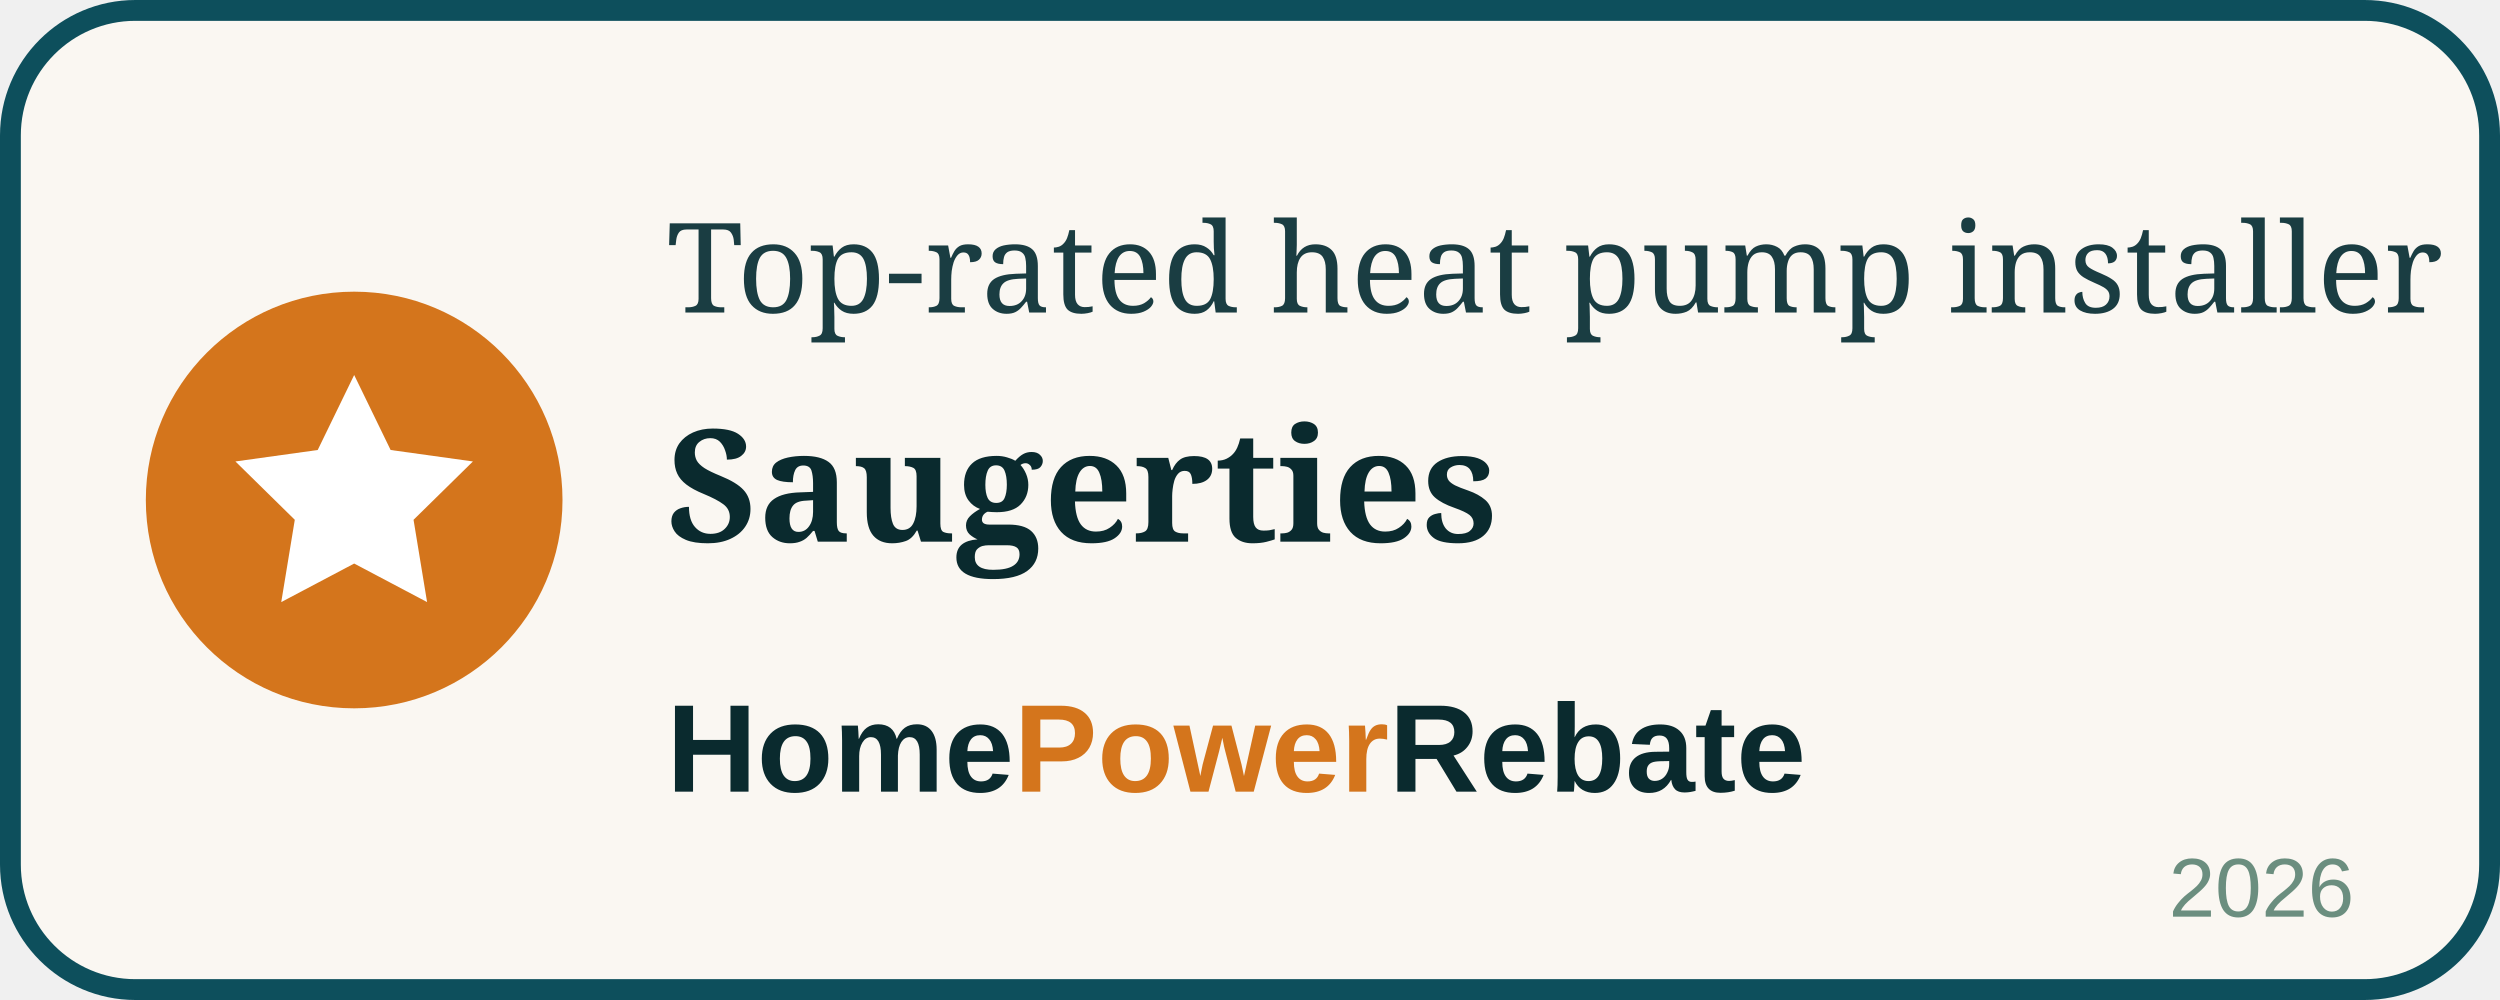
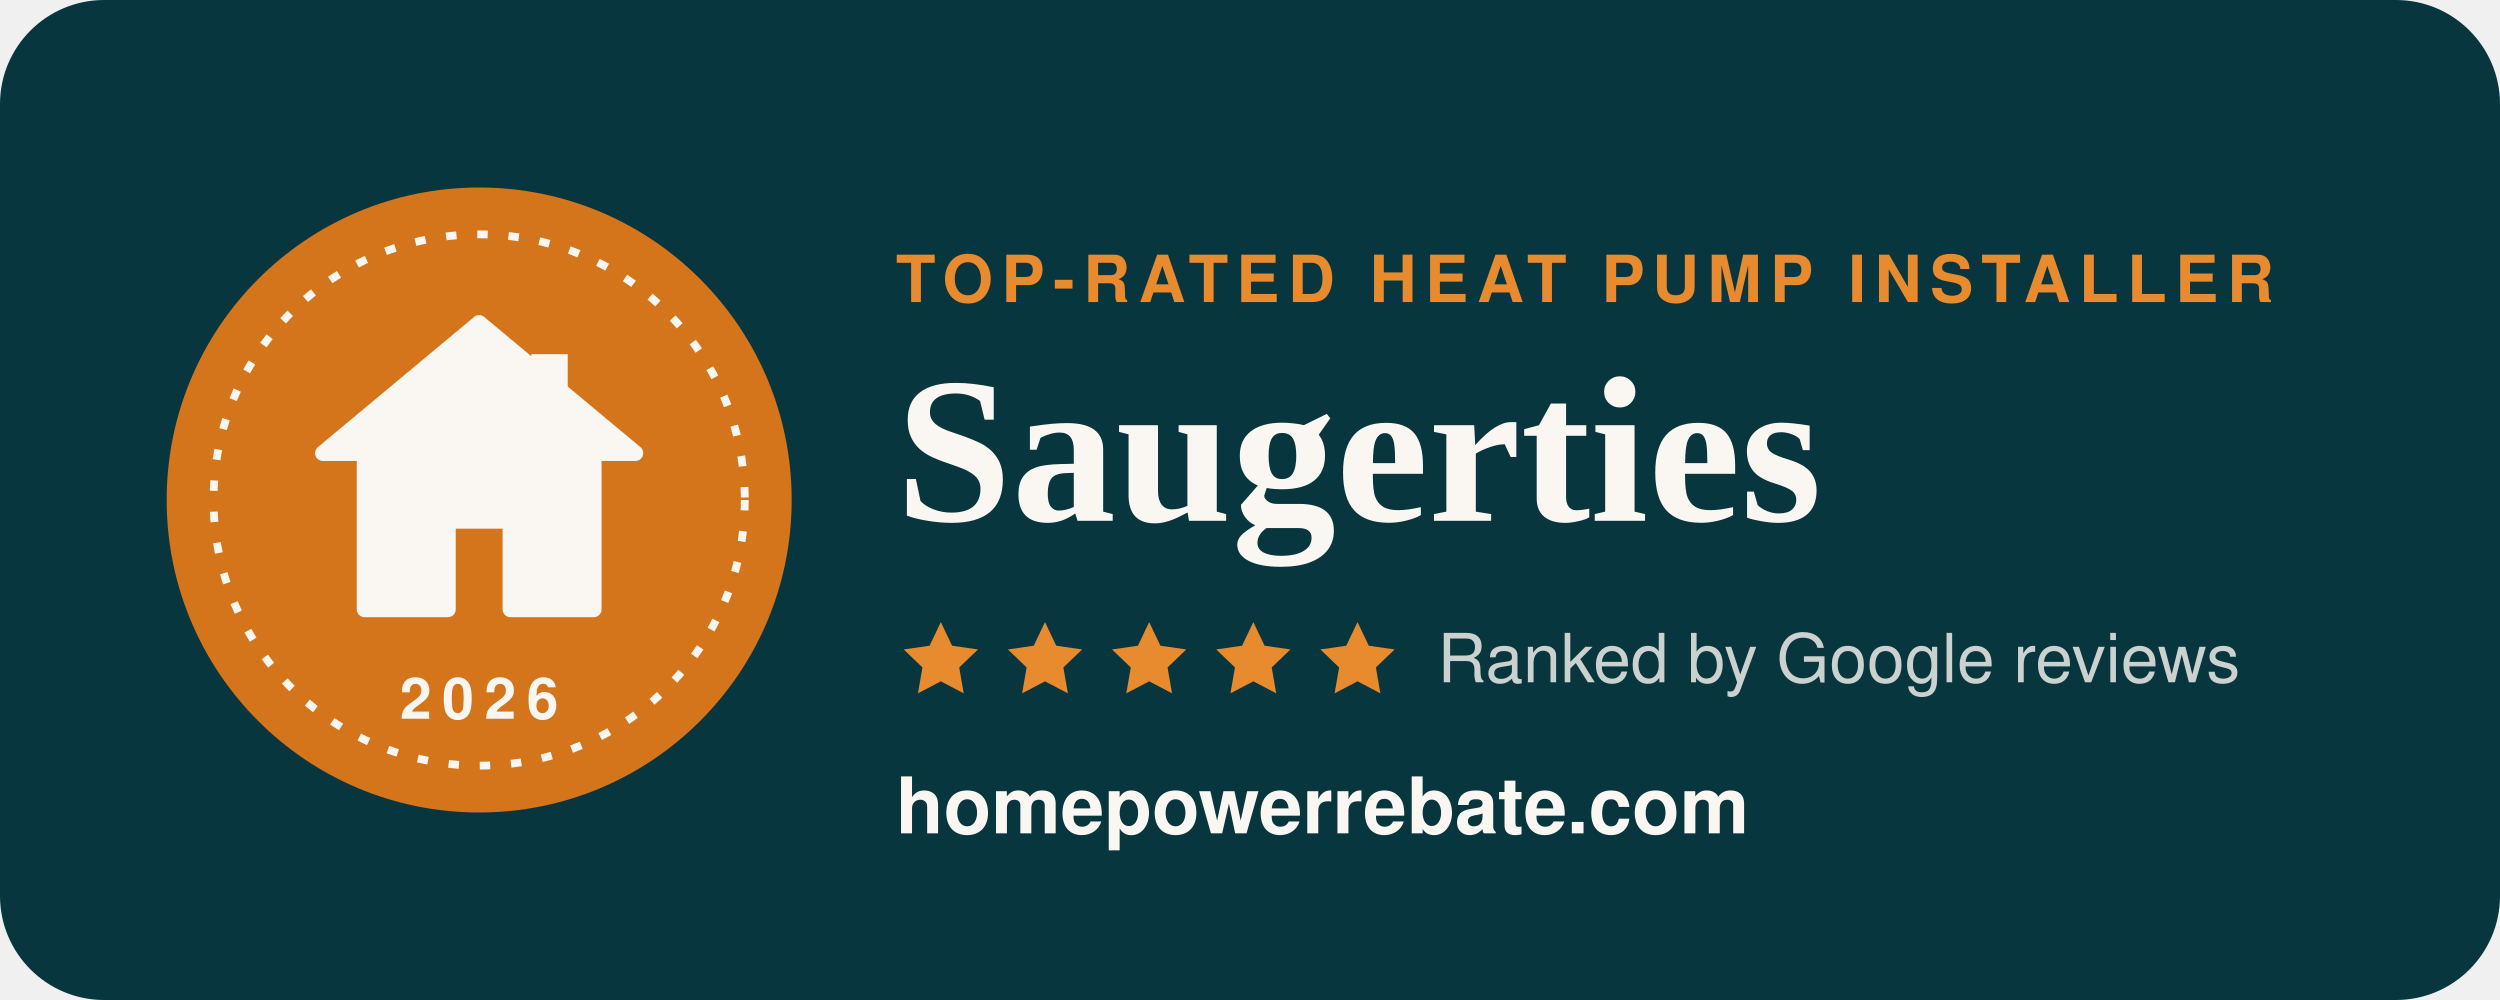
- <svg xmlns="http://www.w3.org/2000/svg" width="240" height="96" viewBox="0 0 240 96" role="img" aria-label="Top-rated heat pump installer in Saugerties - HomePowerRebate">
-   <rect x="1" y="1" width="238" height="94" rx="12" fill="#faf7f2" stroke="#0d4f5c" stroke-width="2" />
-   <circle cx="34" cy="48" r="20" fill="#d4751c" />
-   <path d="M34 36l3.5 7.2 7.9 1.1-5.7 5.6 1.3 7.9-7-3.7-7 3.7 1.3-7.9-5.7-5.6 7.9-1.1z" fill="#fff" />
-   <text x="64" y="30" font-family="Georgia,serif" font-size="12" fill="#1a3d42">Top-rated heat pump installer</text>
-   <text x="64" y="52" font-family="Georgia,serif" font-size="15" font-weight="700" fill="#0a2a2e">Saugerties</text>
-   <text x="64" y="76" font-family="Arial,sans-serif" font-size="12" font-weight="700" fill="#0a2a2e">Home<tspan fill="#d4751c">Power</tspan>Rebate</text>
-   <text x="226" y="88" font-family="Arial,sans-serif" font-size="8" fill="#6b8e7f" text-anchor="end">2026</text>
+ <svg xmlns="http://www.w3.org/2000/svg" width="480" height="192" viewBox="0 0 480 192" role="img" aria-label="Top-rated heat pump installer in Saugerties, ranked by Google reviews - homepowerrebate.com">
+   <rect width="480" height="192" rx="20" fill="#08363f" />
+   <circle cx="92" cy="96" r="60" fill="#d4751c" />
+   <circle cx="92" cy="96" r="51" fill="none" stroke="#faf7f2" stroke-width="1.5" stroke-dasharray="2 4" />
+   <path d="M92 62L62 87h8v30h16V100h12v17h16V87h8z" fill="#faf7f2" stroke="#faf7f2" stroke-width="3" stroke-linejoin="round" />
+   <rect x="102" y="68" width="7" height="12" fill="#faf7f2" />
+   <text x="92" y="138" text-anchor="middle" font-family="Helvetica,Arial,sans-serif" font-size="11" font-weight="700" letter-spacing="2" fill="#faf7f2">2026</text>
+   <text x="172" y="58" font-family="Helvetica,Arial,sans-serif" font-size="12.5" font-weight="700" letter-spacing="1.6" fill="#e88a2e">TOP-RATED HEAT PUMP INSTALLER</text>
+   <text x="172" y="100" font-family="Georgia,'Times New Roman',serif" font-size="40" font-weight="700" fill="#faf7f2">Saugerties</text>
+   <path transform="translate(172 118) scale(0.72)" d="M12 2l3 6.3 6.9 1-5 4.8 1.2 6.9L12 17.8 5.9 21l1.2-6.9-5-4.8 6.9-1z" fill="#e88a2e" />
+   <path transform="translate(192 118) scale(0.72)" d="M12 2l3 6.3 6.9 1-5 4.8 1.2 6.9L12 17.8 5.9 21l1.2-6.9-5-4.8 6.9-1z" fill="#e88a2e" />
+   <path transform="translate(212 118) scale(0.72)" d="M12 2l3 6.3 6.9 1-5 4.8 1.2 6.9L12 17.8 5.9 21l1.2-6.9-5-4.8 6.9-1z" fill="#e88a2e" />
+   <path transform="translate(232 118) scale(0.72)" d="M12 2l3 6.3 6.9 1-5 4.8 1.2 6.9L12 17.8 5.9 21l1.2-6.9-5-4.8 6.9-1z" fill="#e88a2e" />
+   <path transform="translate(252 118) scale(0.72)" d="M12 2l3 6.3 6.9 1-5 4.8 1.2 6.9L12 17.8 5.9 21l1.2-6.9-5-4.8 6.9-1z" fill="#e88a2e" />
+   <text x="276" y="131" font-family="Helvetica,Arial,sans-serif" font-size="13" fill="#faf7f2" fill-opacity="0.8">Ranked by Google reviews</text>
+   <text x="172" y="160" font-family="Helvetica,Arial,sans-serif" font-size="15" font-weight="700" fill="#faf7f2">homepowerrebate.com</text>
</svg>
